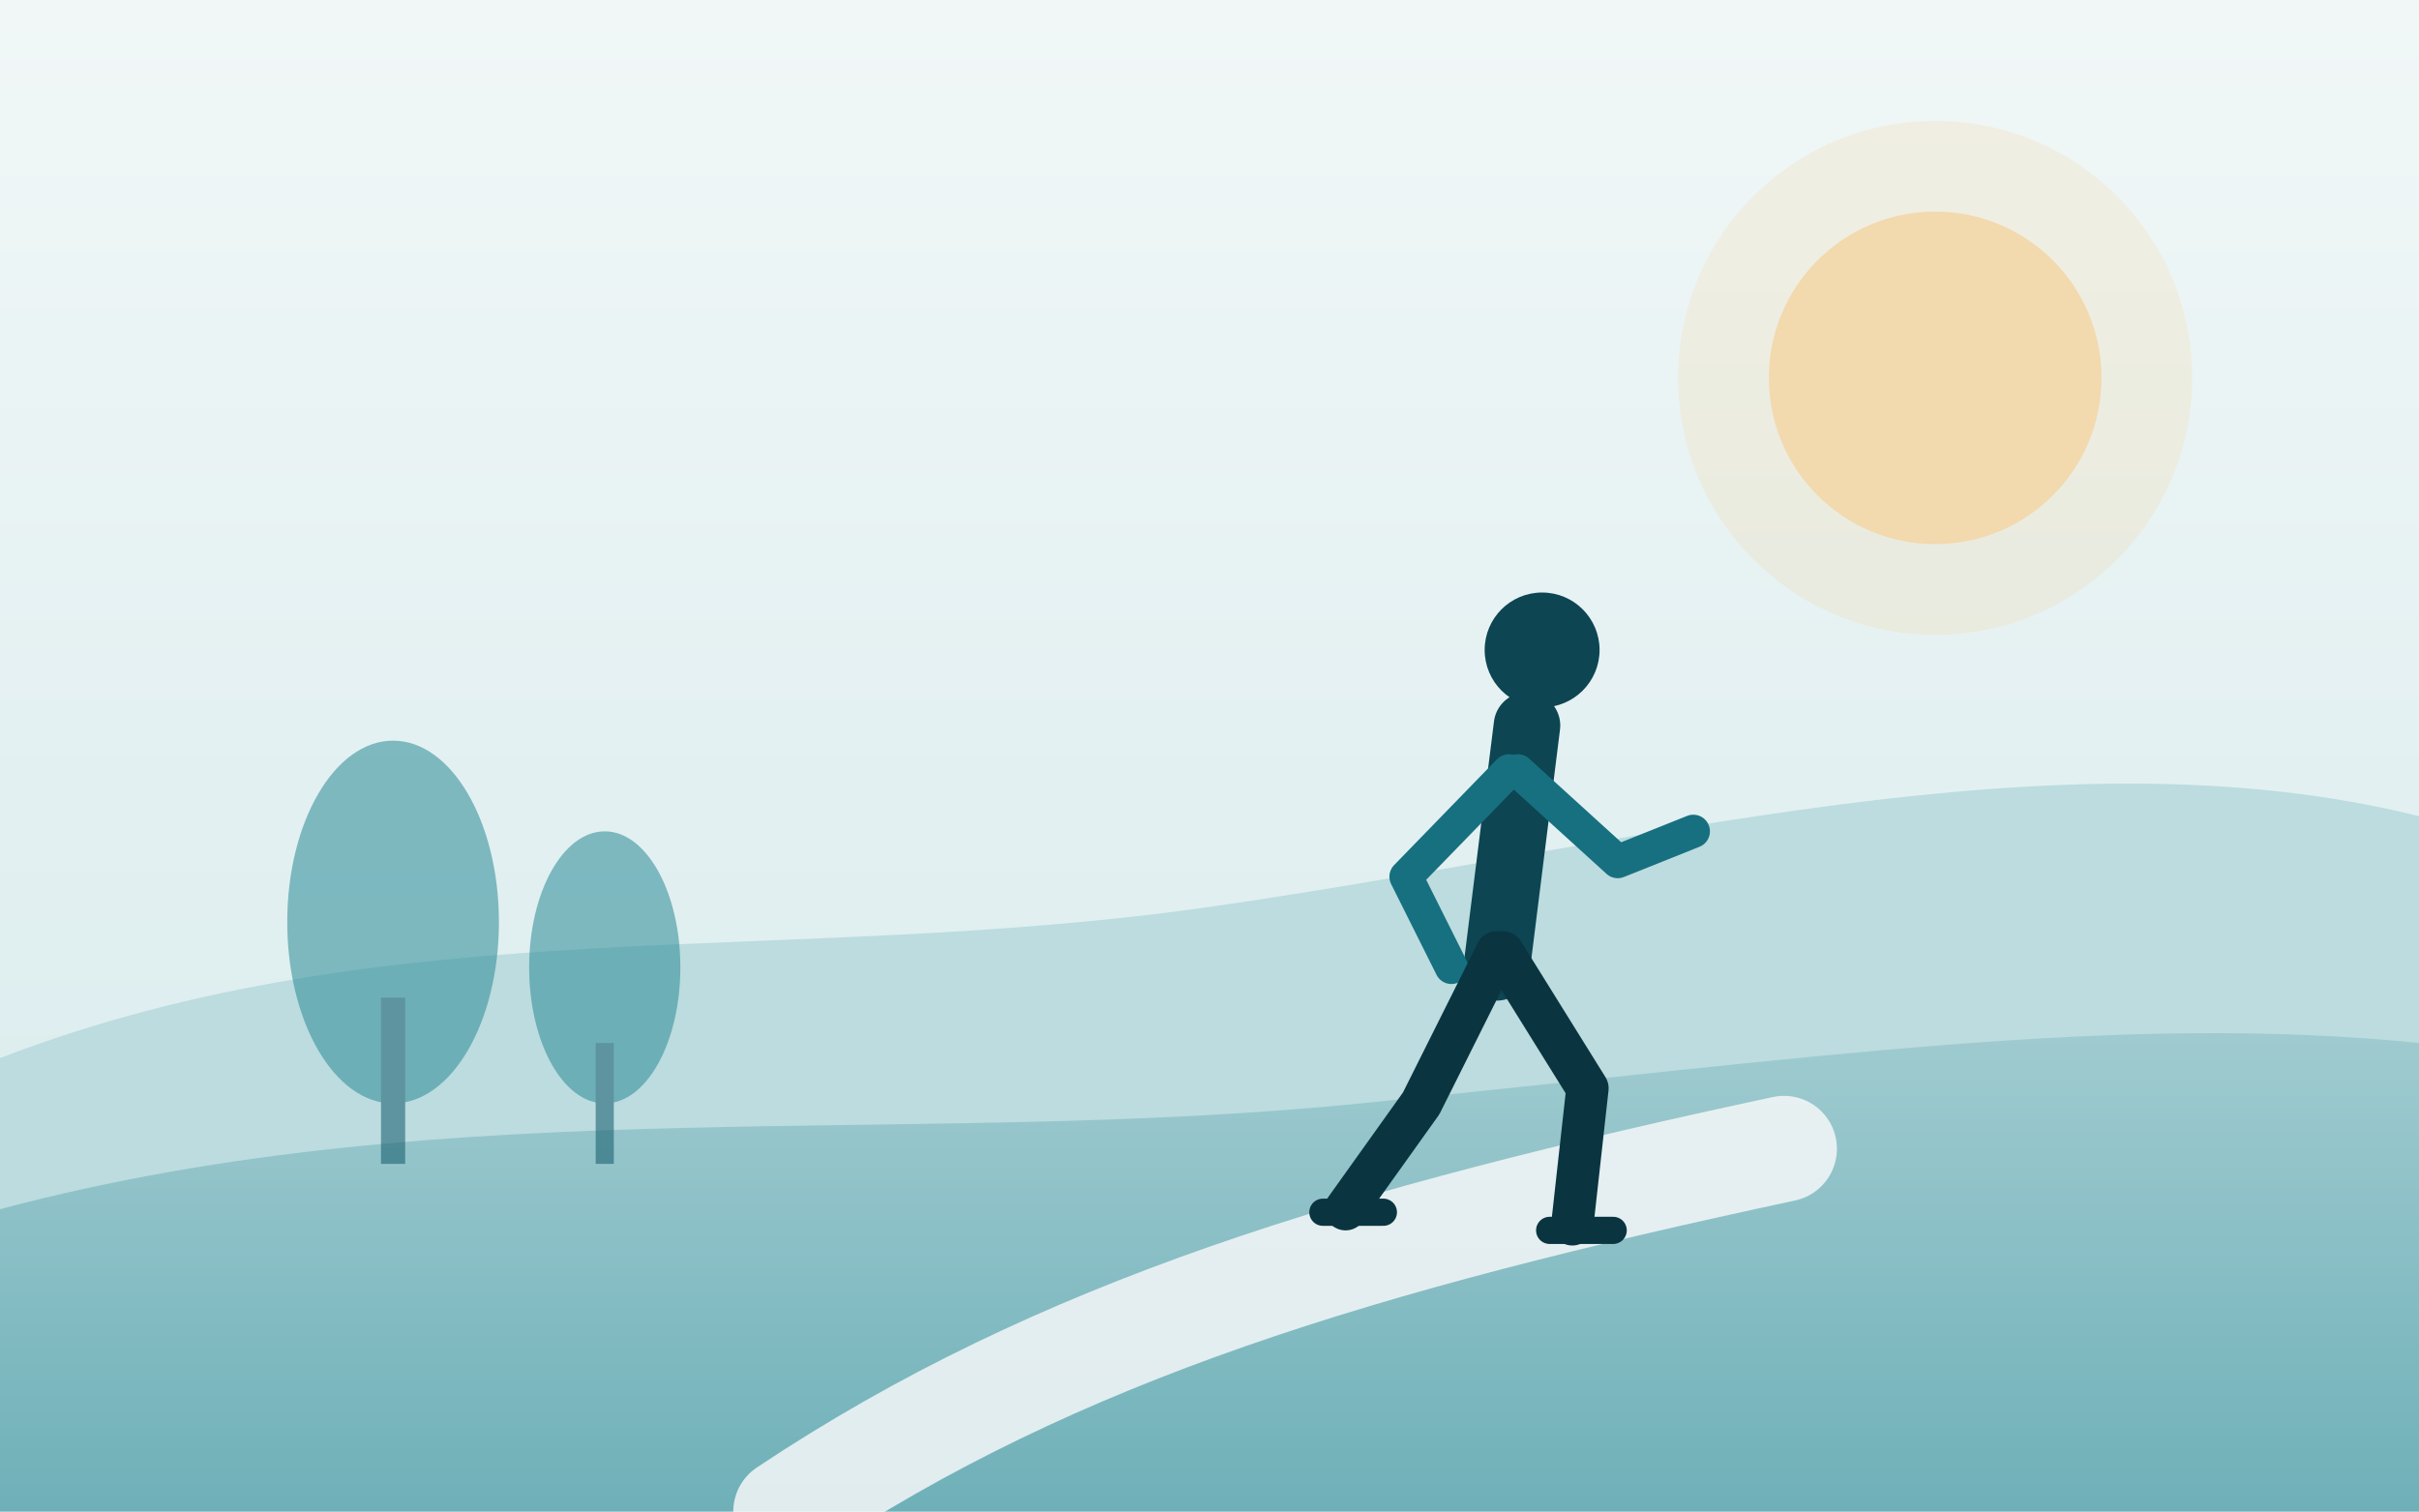
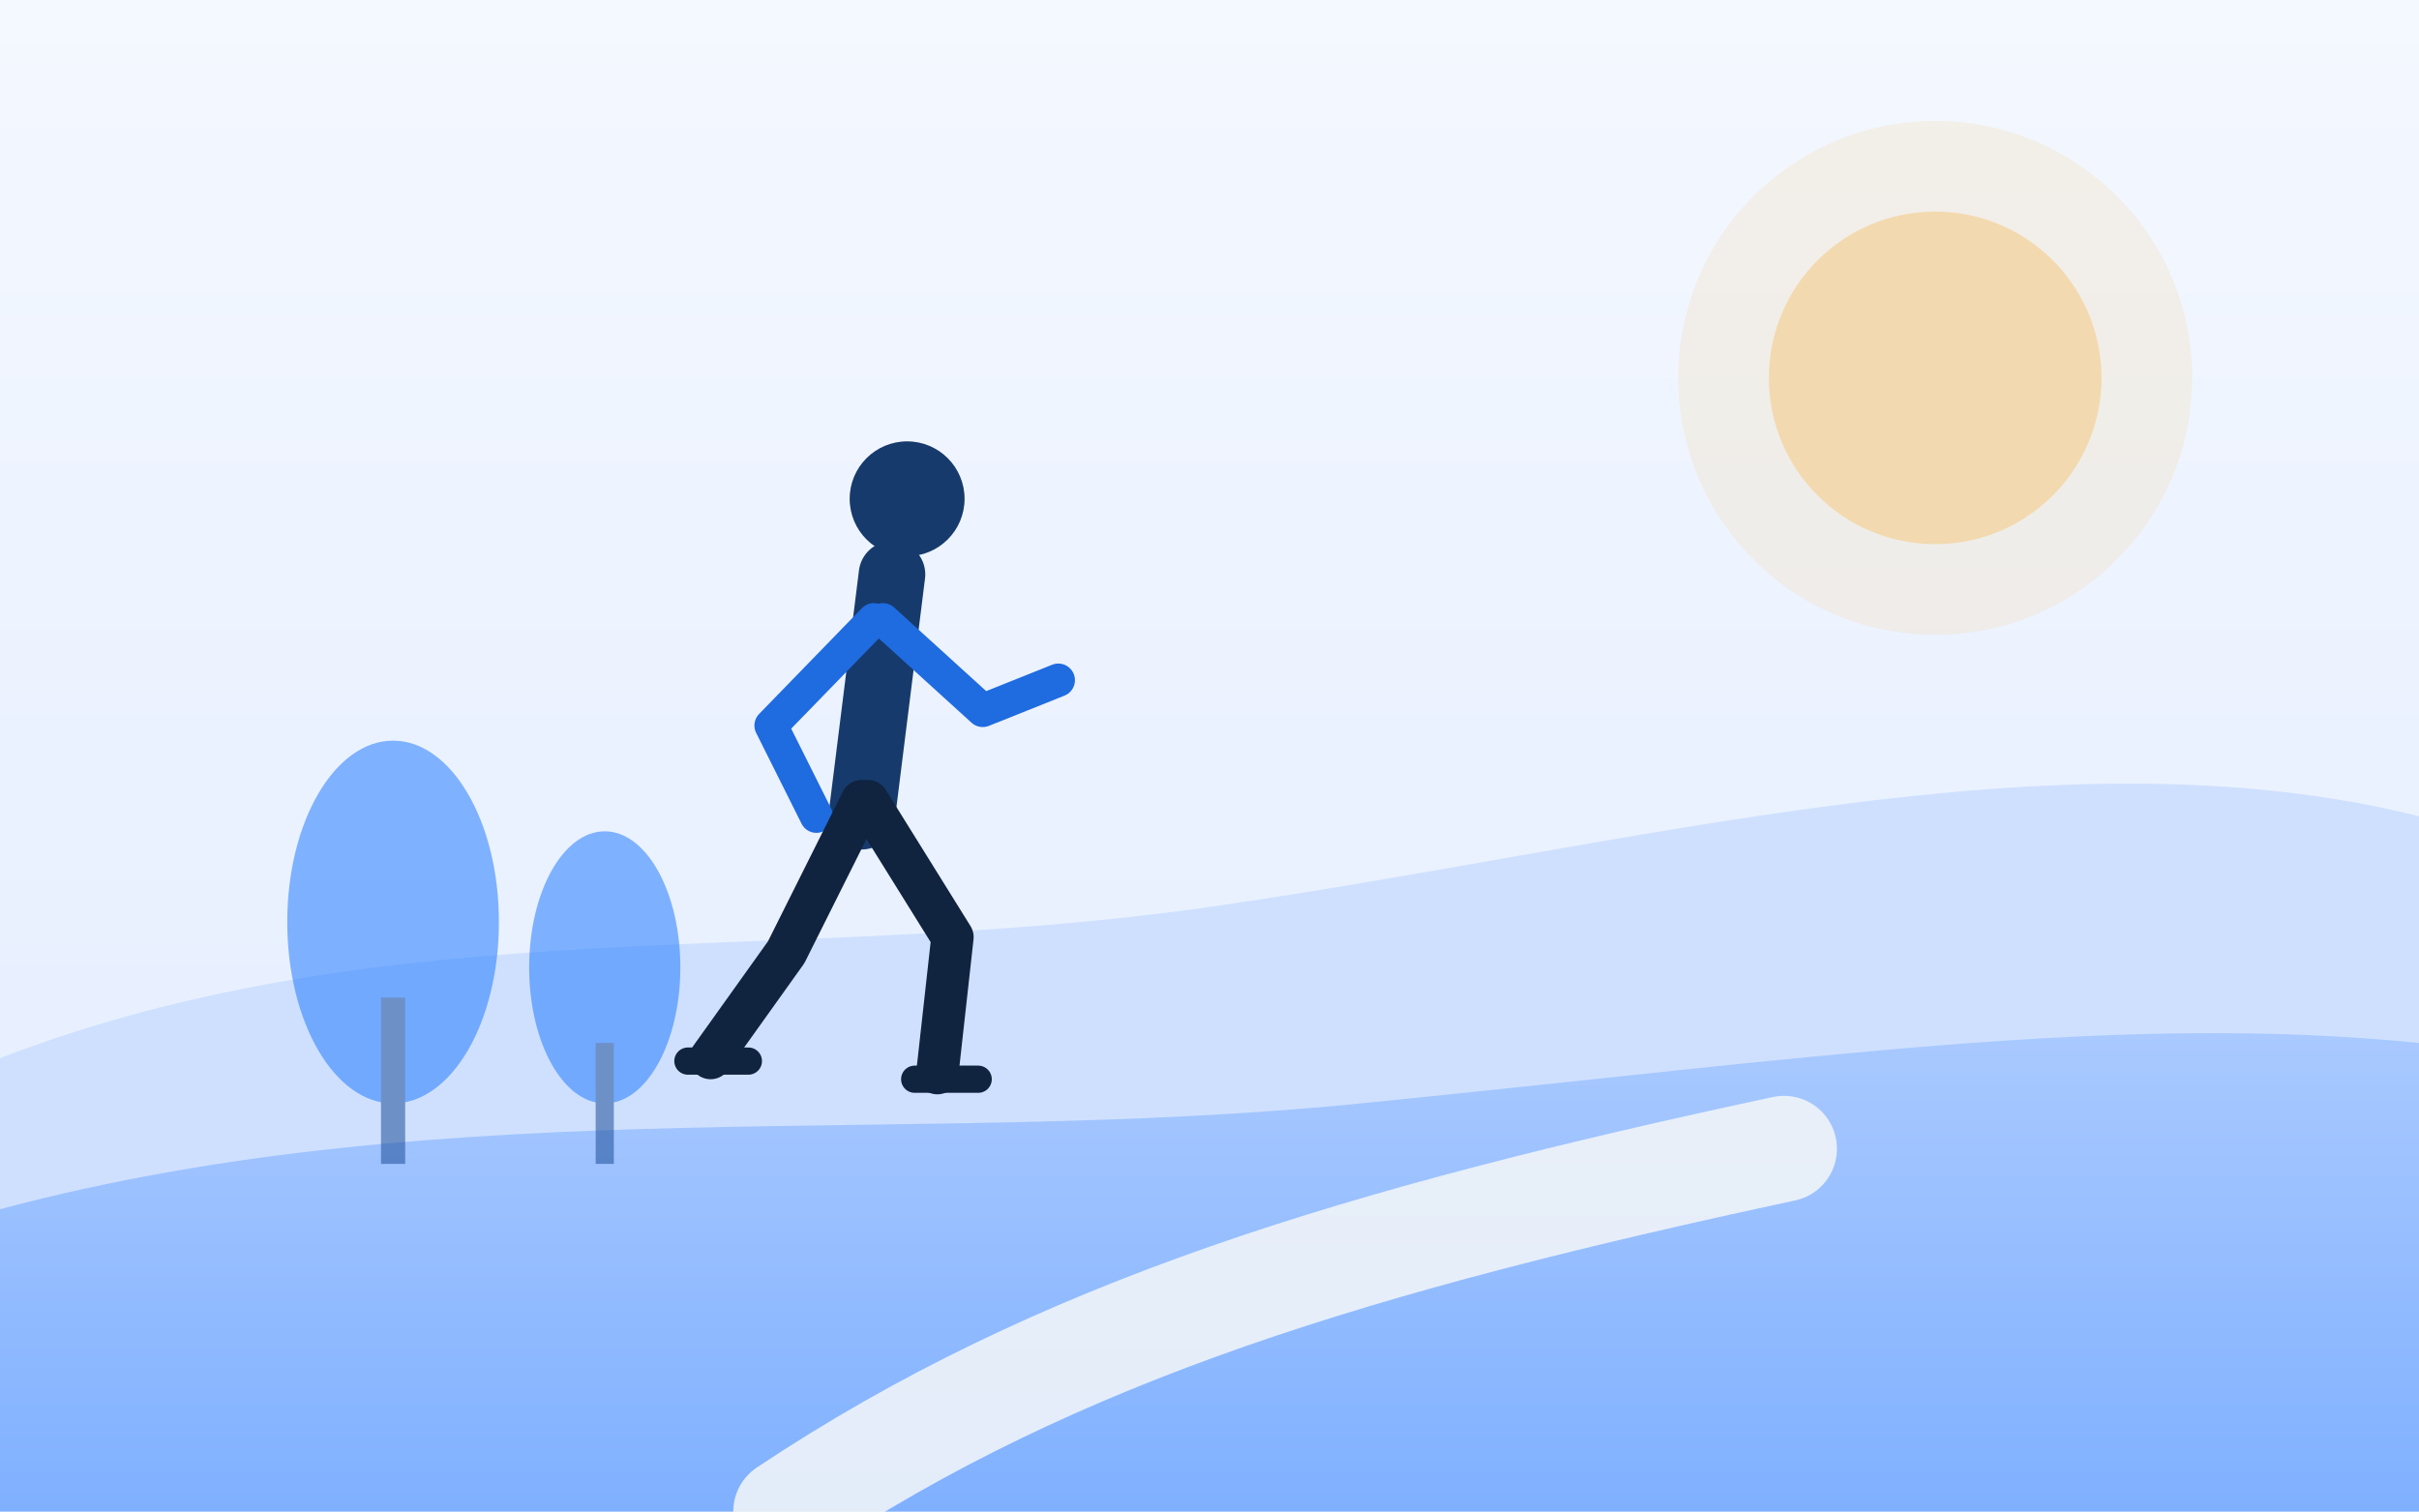
<svg xmlns="http://www.w3.org/2000/svg" viewBox="0 0 1600 1000" role="img" aria-label="術後恢復散步示意插圖">
  <defs>
    <linearGradient id="sky" x1="0" y1="0" x2="0" y2="1">
-       <stop offset="0" stop-color="#f1f7f7" />
-       <stop offset="1" stop-color="#d6eaec" />
+       <stop offset="0" stop-color="#f4f8ff" />
+       <stop offset="1" stop-color="#e2ecff" />
    </linearGradient>
    <linearGradient id="hill" x1="0" y1="0" x2="0" y2="1">
-       <stop offset="0" stop-color="#9fcbd0" />
-       <stop offset="1" stop-color="#6fb0b8" />
+       <stop offset="0" stop-color="#a9c9ff" />
+       <stop offset="1" stop-color="#7fb0ff" />
    </linearGradient>
  </defs>
  <rect width="1600" height="1000" fill="url(#sky)" />
  <circle cx="1280" cy="250" r="110" fill="#f3d7a8" opacity=".9" />
  <circle cx="1280" cy="250" r="170" fill="#f3d7a8" opacity=".25" />
-   <path d="M0 700C260 600 520 640 800 600s560-120 800-60V1000H0Z" fill="#bcdcdf" />
+   <path d="M0 700C260 600 520 640 800 600s560-120 800-60V1000H0Z" fill="#cfe0ff" />
  <path d="M0 800C300 720 600 760 900 730s500-60 700-40V1000H0Z" fill="url(#hill)" />
  <path d="M520 1000C700 880 900 820 1180 760" fill="none" stroke="#f4f7f8" stroke-width="70" stroke-linecap="round" opacity=".85" />
-   <g transform="translate(980 430)" stroke-linecap="round" stroke-linejoin="round">
-     <circle cx="40" cy="0" r="38" fill="#0d4552" />
-     <path d="M30 50 10 210" stroke="#0d4552" stroke-width="44" />
-     <path d="M18 80-50 150-20 210" stroke="#17707f" stroke-width="22" fill="none" />
-     <path d="M24 80 90 140 140 120" stroke="#17707f" stroke-width="22" fill="none" />
-     <path d="M10 200-40 300-90 370" stroke="#0a3540" stroke-width="28" fill="none" />
-     <path d="M14 200 70 290 60 380" stroke="#0a3540" stroke-width="28" fill="none" />
-     <path d="M-105 372h40M45 384h42" stroke="#0a3540" stroke-width="18" />
+   <g transform="translate(560 330)" stroke-linecap="round" stroke-linejoin="round">
+     <circle cx="40" cy="0" r="38" fill="#163a6b" />
+     <path d="M30 50 10 210" stroke="#163a6b" stroke-width="44" />
+     <path d="M18 80-50 150-20 210" stroke="#1f6be0" stroke-width="22" fill="none" />
+     <path d="M24 80 90 140 140 120" stroke="#1f6be0" stroke-width="22" fill="none" />
+     <path d="M10 200-40 300-90 370" stroke="#10233f" stroke-width="28" fill="none" />
+     <path d="M14 200 70 290 60 380" stroke="#10233f" stroke-width="28" fill="none" />
+     <path d="M-105 372h40M45 384h42" stroke="#10233f" stroke-width="18" />
  </g>
-   <g fill="#2a8a96" opacity=".55">
+   <g fill="#247cff" opacity=".55">
    <ellipse cx="260" cy="610" rx="70" ry="120" />
-     <rect x="252" y="660" width="16" height="110" fill="#115a69" />
+     <rect x="252" y="660" width="16" height="110" fill="#1d4f99" />
    <ellipse cx="400" cy="640" rx="50" ry="90" />
-     <rect x="394" y="690" width="12" height="80" fill="#115a69" />
+     <rect x="394" y="690" width="12" height="80" fill="#1d4f99" />
  </g>
</svg>
